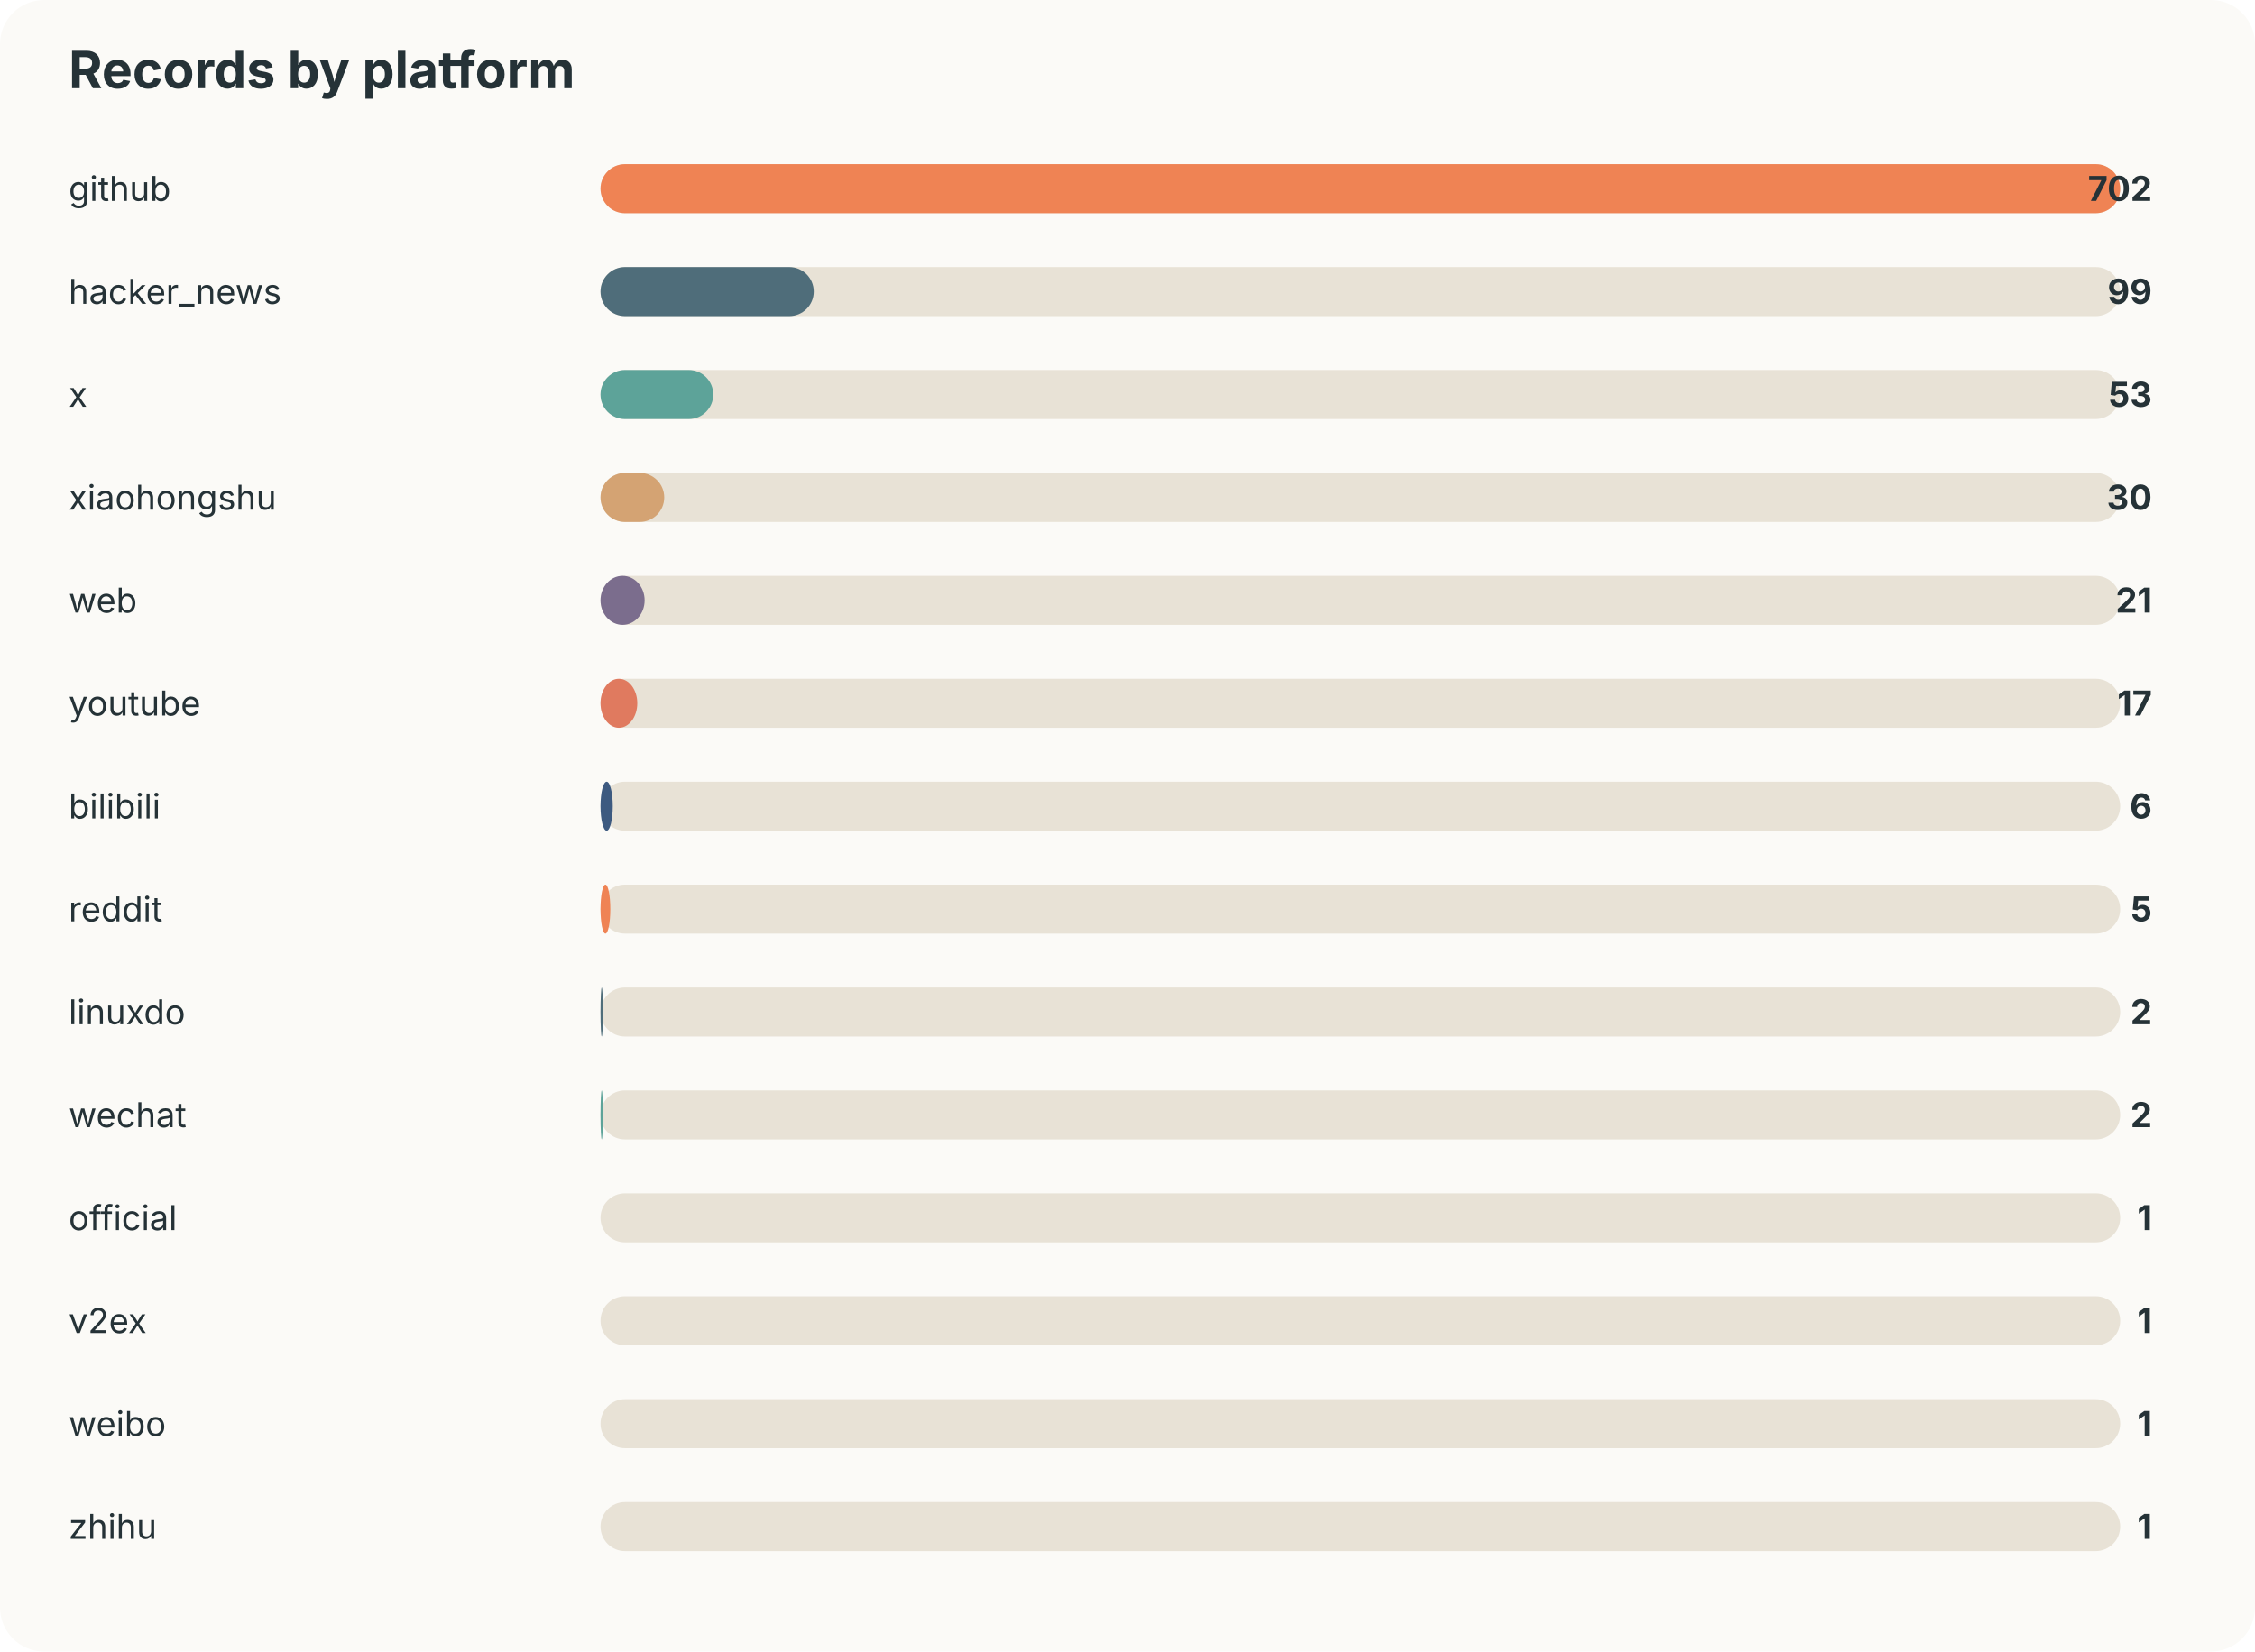
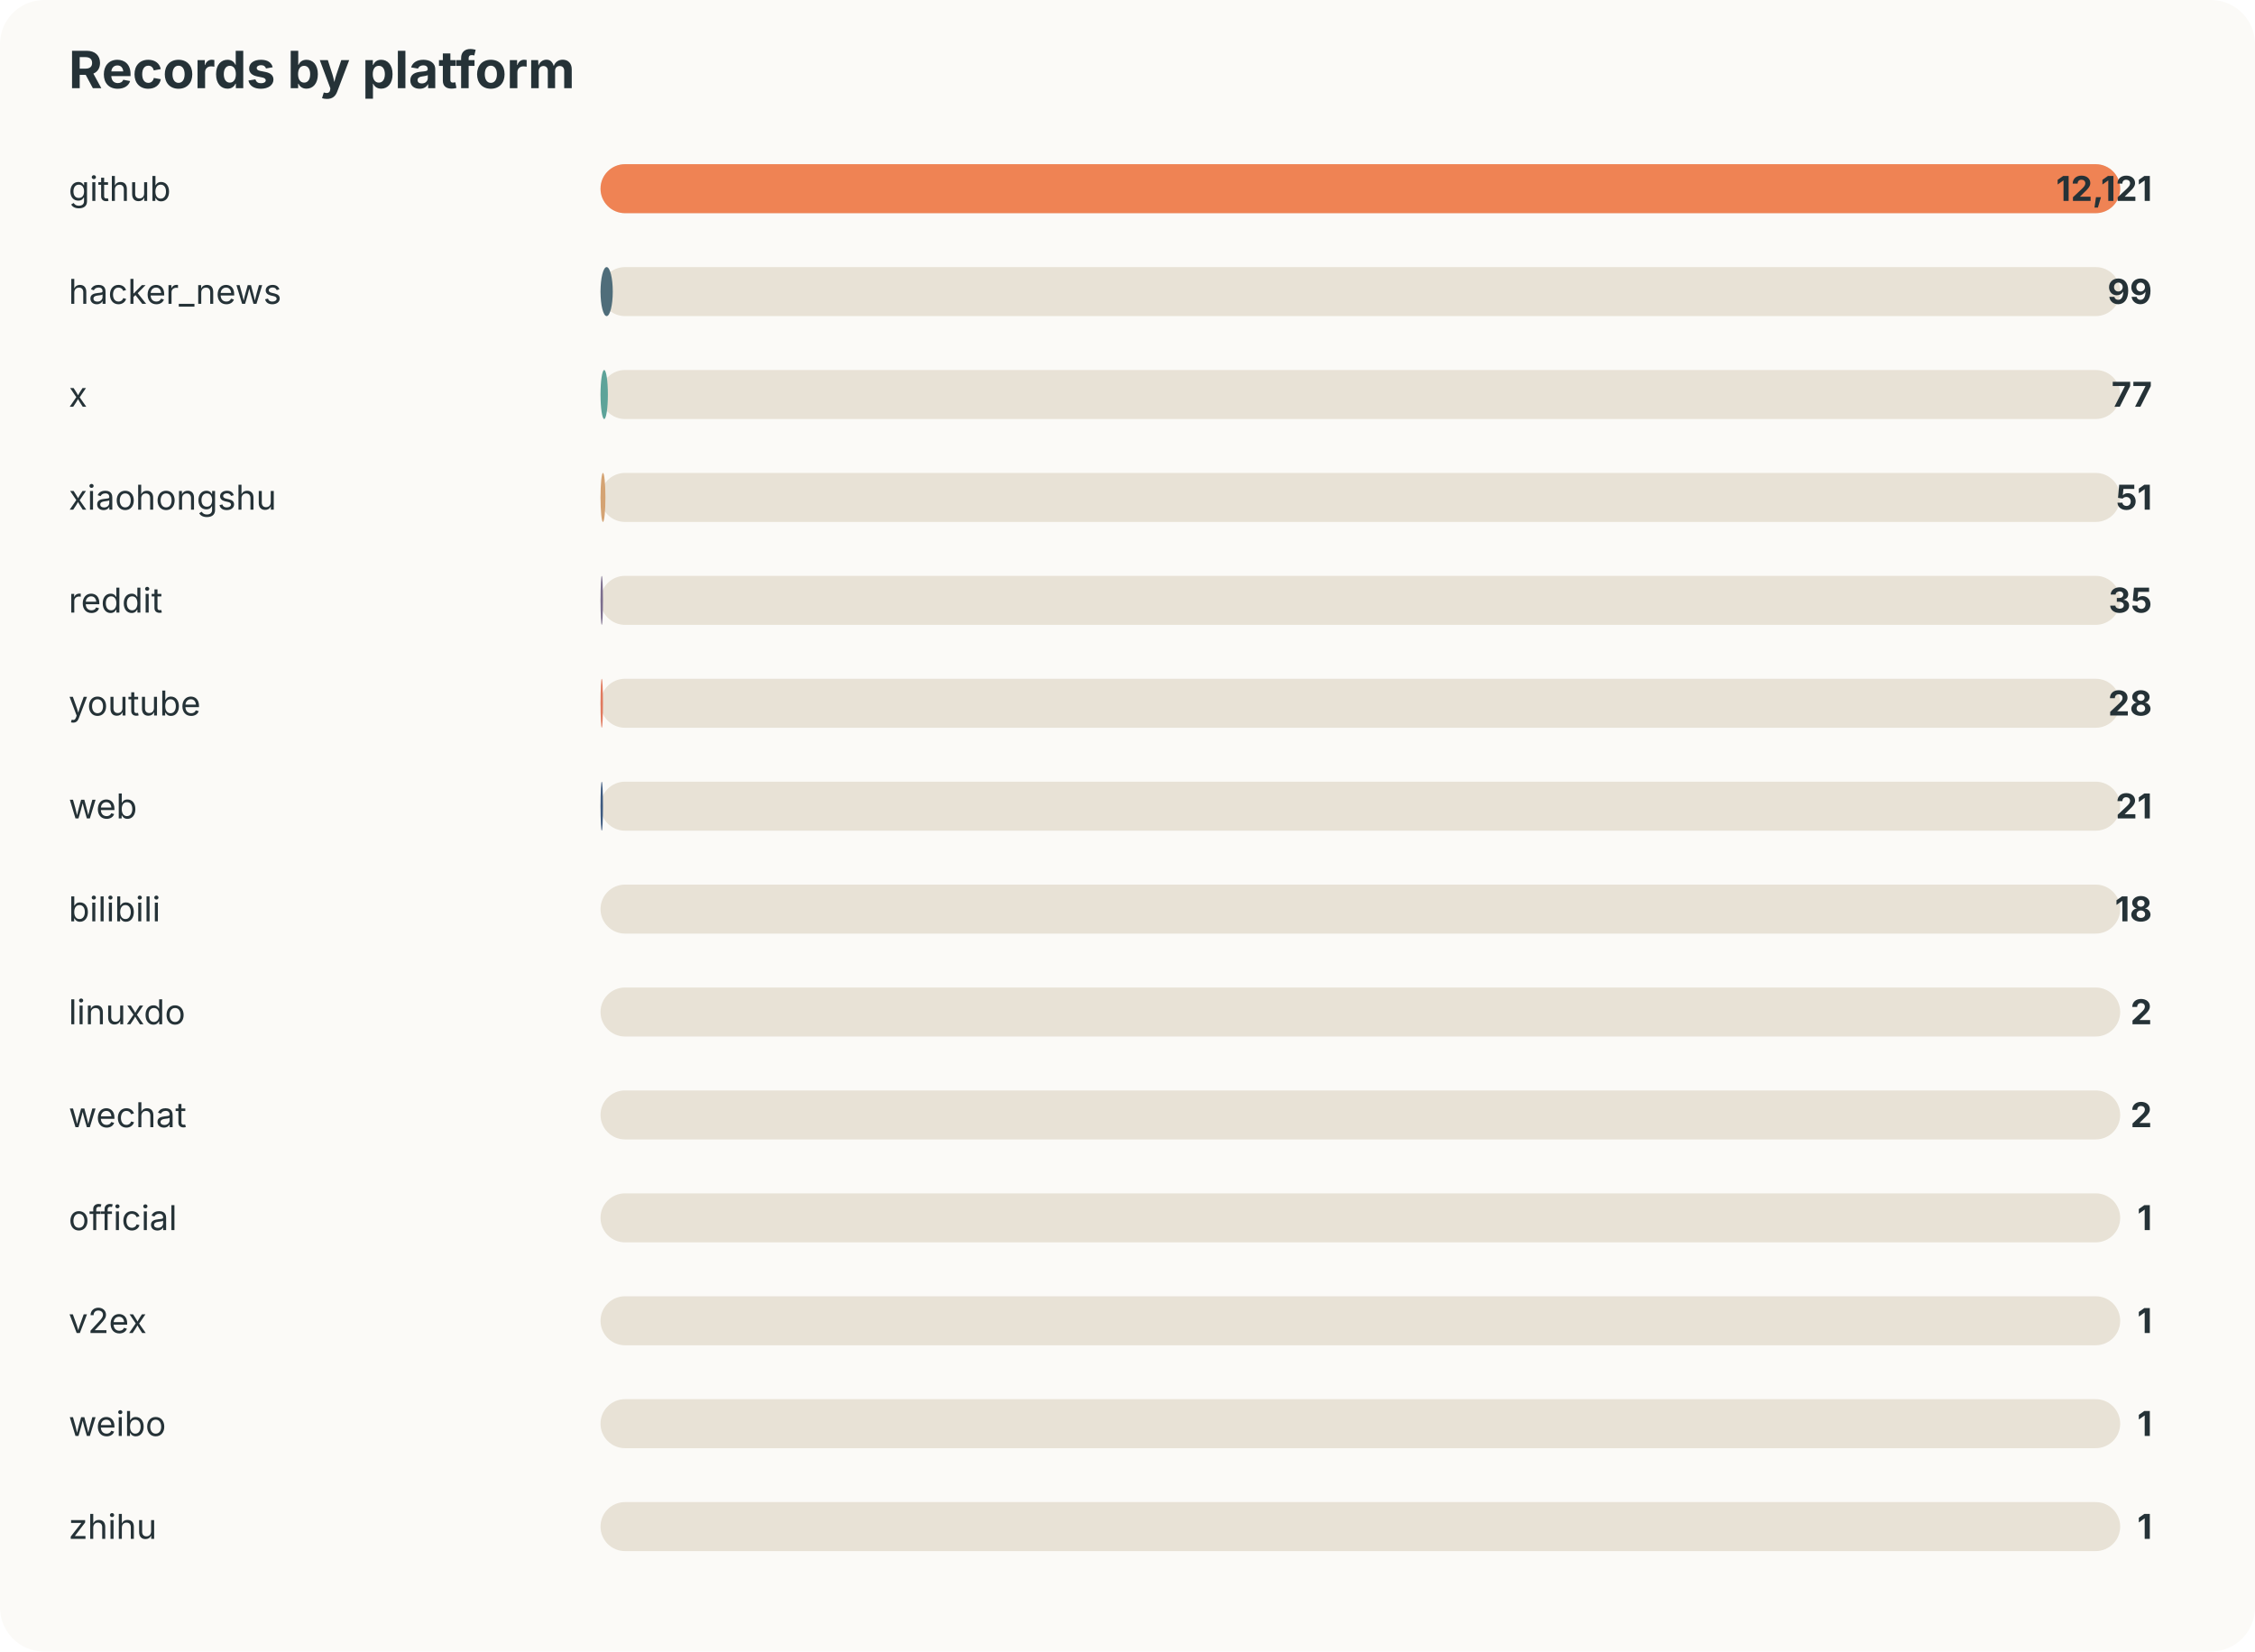
<svg xmlns="http://www.w3.org/2000/svg" width="920" height="674" viewBox="0 0 920 674">
  <style>text{font-family:-apple-system,BlinkMacSystemFont,"Segoe UI",sans-serif;fill:#253237} .muted{fill:#6b7a80;font-size:13px}</style>
  <rect width="100%" height="100%" rx="18" fill="#fbfaf7" />
  <text x="28" y="36" font-size="21" font-weight="700">Records by platform</text>
  <text x="28" y="82" font-size="14">github</text>
  <rect x="245" y="67" width="620" height="20" rx="10" fill="#e8e2d6" />
  <rect x="245" y="67" width="620" height="20" rx="10" fill="#ef8354" />
-   <text x="878" y="82" text-anchor="end" font-size="14" font-weight="700">702</text>
+   <text x="878" y="82" text-anchor="end" font-size="14" font-weight="700">12,121</text>
  <text x="28" y="124" font-size="14">hacker_news</text>
  <rect x="245" y="109" width="620" height="20" rx="10" fill="#e8e2d6" />
-   <rect x="245" y="109" width="87" height="20" rx="10" fill="#4f6d7a" />
+   <rect x="245" y="109" width="5" height="20" rx="10" fill="#4f6d7a" />
  <text x="878" y="124" text-anchor="end" font-size="14" font-weight="700">99</text>
  <text x="28" y="166" font-size="14">x</text>
  <rect x="245" y="151" width="620" height="20" rx="10" fill="#e8e2d6" />
-   <rect x="245" y="151" width="46" height="20" rx="10" fill="#5da399" />
-   <text x="878" y="166" text-anchor="end" font-size="14" font-weight="700">53</text>
+   <rect x="245" y="151" width="3" height="20" rx="10" fill="#5da399" />
+   <text x="878" y="166" text-anchor="end" font-size="14" font-weight="700">77</text>
  <text x="28" y="208" font-size="14">xiaohongshu</text>
  <rect x="245" y="193" width="620" height="20" rx="10" fill="#e8e2d6" />
-   <rect x="245" y="193" width="26" height="20" rx="10" fill="#d4a373" />
-   <text x="878" y="208" text-anchor="end" font-size="14" font-weight="700">30</text>
-   <text x="28" y="250" font-size="14">web</text>
+   <rect x="245" y="193" width="2" height="20" rx="10" fill="#d4a373" />
+   <text x="878" y="208" text-anchor="end" font-size="14" font-weight="700">51</text>
+   <text x="28" y="250" font-size="14">reddit</text>
  <rect x="245" y="235" width="620" height="20" rx="10" fill="#e8e2d6" />
-   <rect x="245" y="235" width="18" height="20" rx="10" fill="#7b6d8d" />
-   <text x="878" y="250" text-anchor="end" font-size="14" font-weight="700">21</text>
+   <rect x="245" y="235" width="1" height="20" rx="10" fill="#7b6d8d" />
+   <text x="878" y="250" text-anchor="end" font-size="14" font-weight="700">35</text>
  <text x="28" y="292" font-size="14">youtube</text>
  <rect x="245" y="277" width="620" height="20" rx="10" fill="#e8e2d6" />
-   <rect x="245" y="277" width="15" height="20" rx="10" fill="#e07a5f" />
-   <text x="878" y="292" text-anchor="end" font-size="14" font-weight="700">17</text>
-   <text x="28" y="334" font-size="14">bilibili</text>
+   <rect x="245" y="277" width="1" height="20" rx="10" fill="#e07a5f" />
+   <text x="878" y="292" text-anchor="end" font-size="14" font-weight="700">28</text>
+   <text x="28" y="334" font-size="14">web</text>
  <rect x="245" y="319" width="620" height="20" rx="10" fill="#e8e2d6" />
-   <rect x="245" y="319" width="5" height="20" rx="10" fill="#3d5a80" />
-   <text x="878" y="334" text-anchor="end" font-size="14" font-weight="700">6</text>
-   <text x="28" y="376" font-size="14">reddit</text>
+   <rect x="245" y="319" width="1" height="20" rx="10" fill="#3d5a80" />
+   <text x="878" y="334" text-anchor="end" font-size="14" font-weight="700">21</text>
+   <text x="28" y="376" font-size="14">bilibili</text>
  <rect x="245" y="361" width="620" height="20" rx="10" fill="#e8e2d6" />
-   <rect x="245" y="361" width="4" height="20" rx="10" fill="#ef8354" />
-   <text x="878" y="376" text-anchor="end" font-size="14" font-weight="700">5</text>
+   <rect x="245" y="361" width="0" height="20" rx="10" fill="#ef8354" />
+   <text x="878" y="376" text-anchor="end" font-size="14" font-weight="700">18</text>
  <text x="28" y="418" font-size="14">linuxdo</text>
  <rect x="245" y="403" width="620" height="20" rx="10" fill="#e8e2d6" />
-   <rect x="245" y="403" width="1" height="20" rx="10" fill="#4f6d7a" />
+   <rect x="245" y="403" width="0" height="20" rx="10" fill="#4f6d7a" />
  <text x="878" y="418" text-anchor="end" font-size="14" font-weight="700">2</text>
  <text x="28" y="460" font-size="14">wechat</text>
  <rect x="245" y="445" width="620" height="20" rx="10" fill="#e8e2d6" />
-   <rect x="245" y="445" width="1" height="20" rx="10" fill="#5da399" />
+   <rect x="245" y="445" width="0" height="20" rx="10" fill="#5da399" />
  <text x="878" y="460" text-anchor="end" font-size="14" font-weight="700">2</text>
  <text x="28" y="502" font-size="14">official</text>
  <rect x="245" y="487" width="620" height="20" rx="10" fill="#e8e2d6" />
  <rect x="245" y="487" width="0" height="20" rx="10" fill="#d4a373" />
  <text x="878" y="502" text-anchor="end" font-size="14" font-weight="700">1</text>
  <text x="28" y="544" font-size="14">v2ex</text>
  <rect x="245" y="529" width="620" height="20" rx="10" fill="#e8e2d6" />
  <rect x="245" y="529" width="0" height="20" rx="10" fill="#7b6d8d" />
  <text x="878" y="544" text-anchor="end" font-size="14" font-weight="700">1</text>
  <text x="28" y="586" font-size="14">weibo</text>
  <rect x="245" y="571" width="620" height="20" rx="10" fill="#e8e2d6" />
  <rect x="245" y="571" width="0" height="20" rx="10" fill="#e07a5f" />
  <text x="878" y="586" text-anchor="end" font-size="14" font-weight="700">1</text>
  <text x="28" y="628" font-size="14">zhihu</text>
  <rect x="245" y="613" width="620" height="20" rx="10" fill="#e8e2d6" />
  <rect x="245" y="613" width="0" height="20" rx="10" fill="#3d5a80" />
  <text x="878" y="628" text-anchor="end" font-size="14" font-weight="700">1</text>
</svg>
